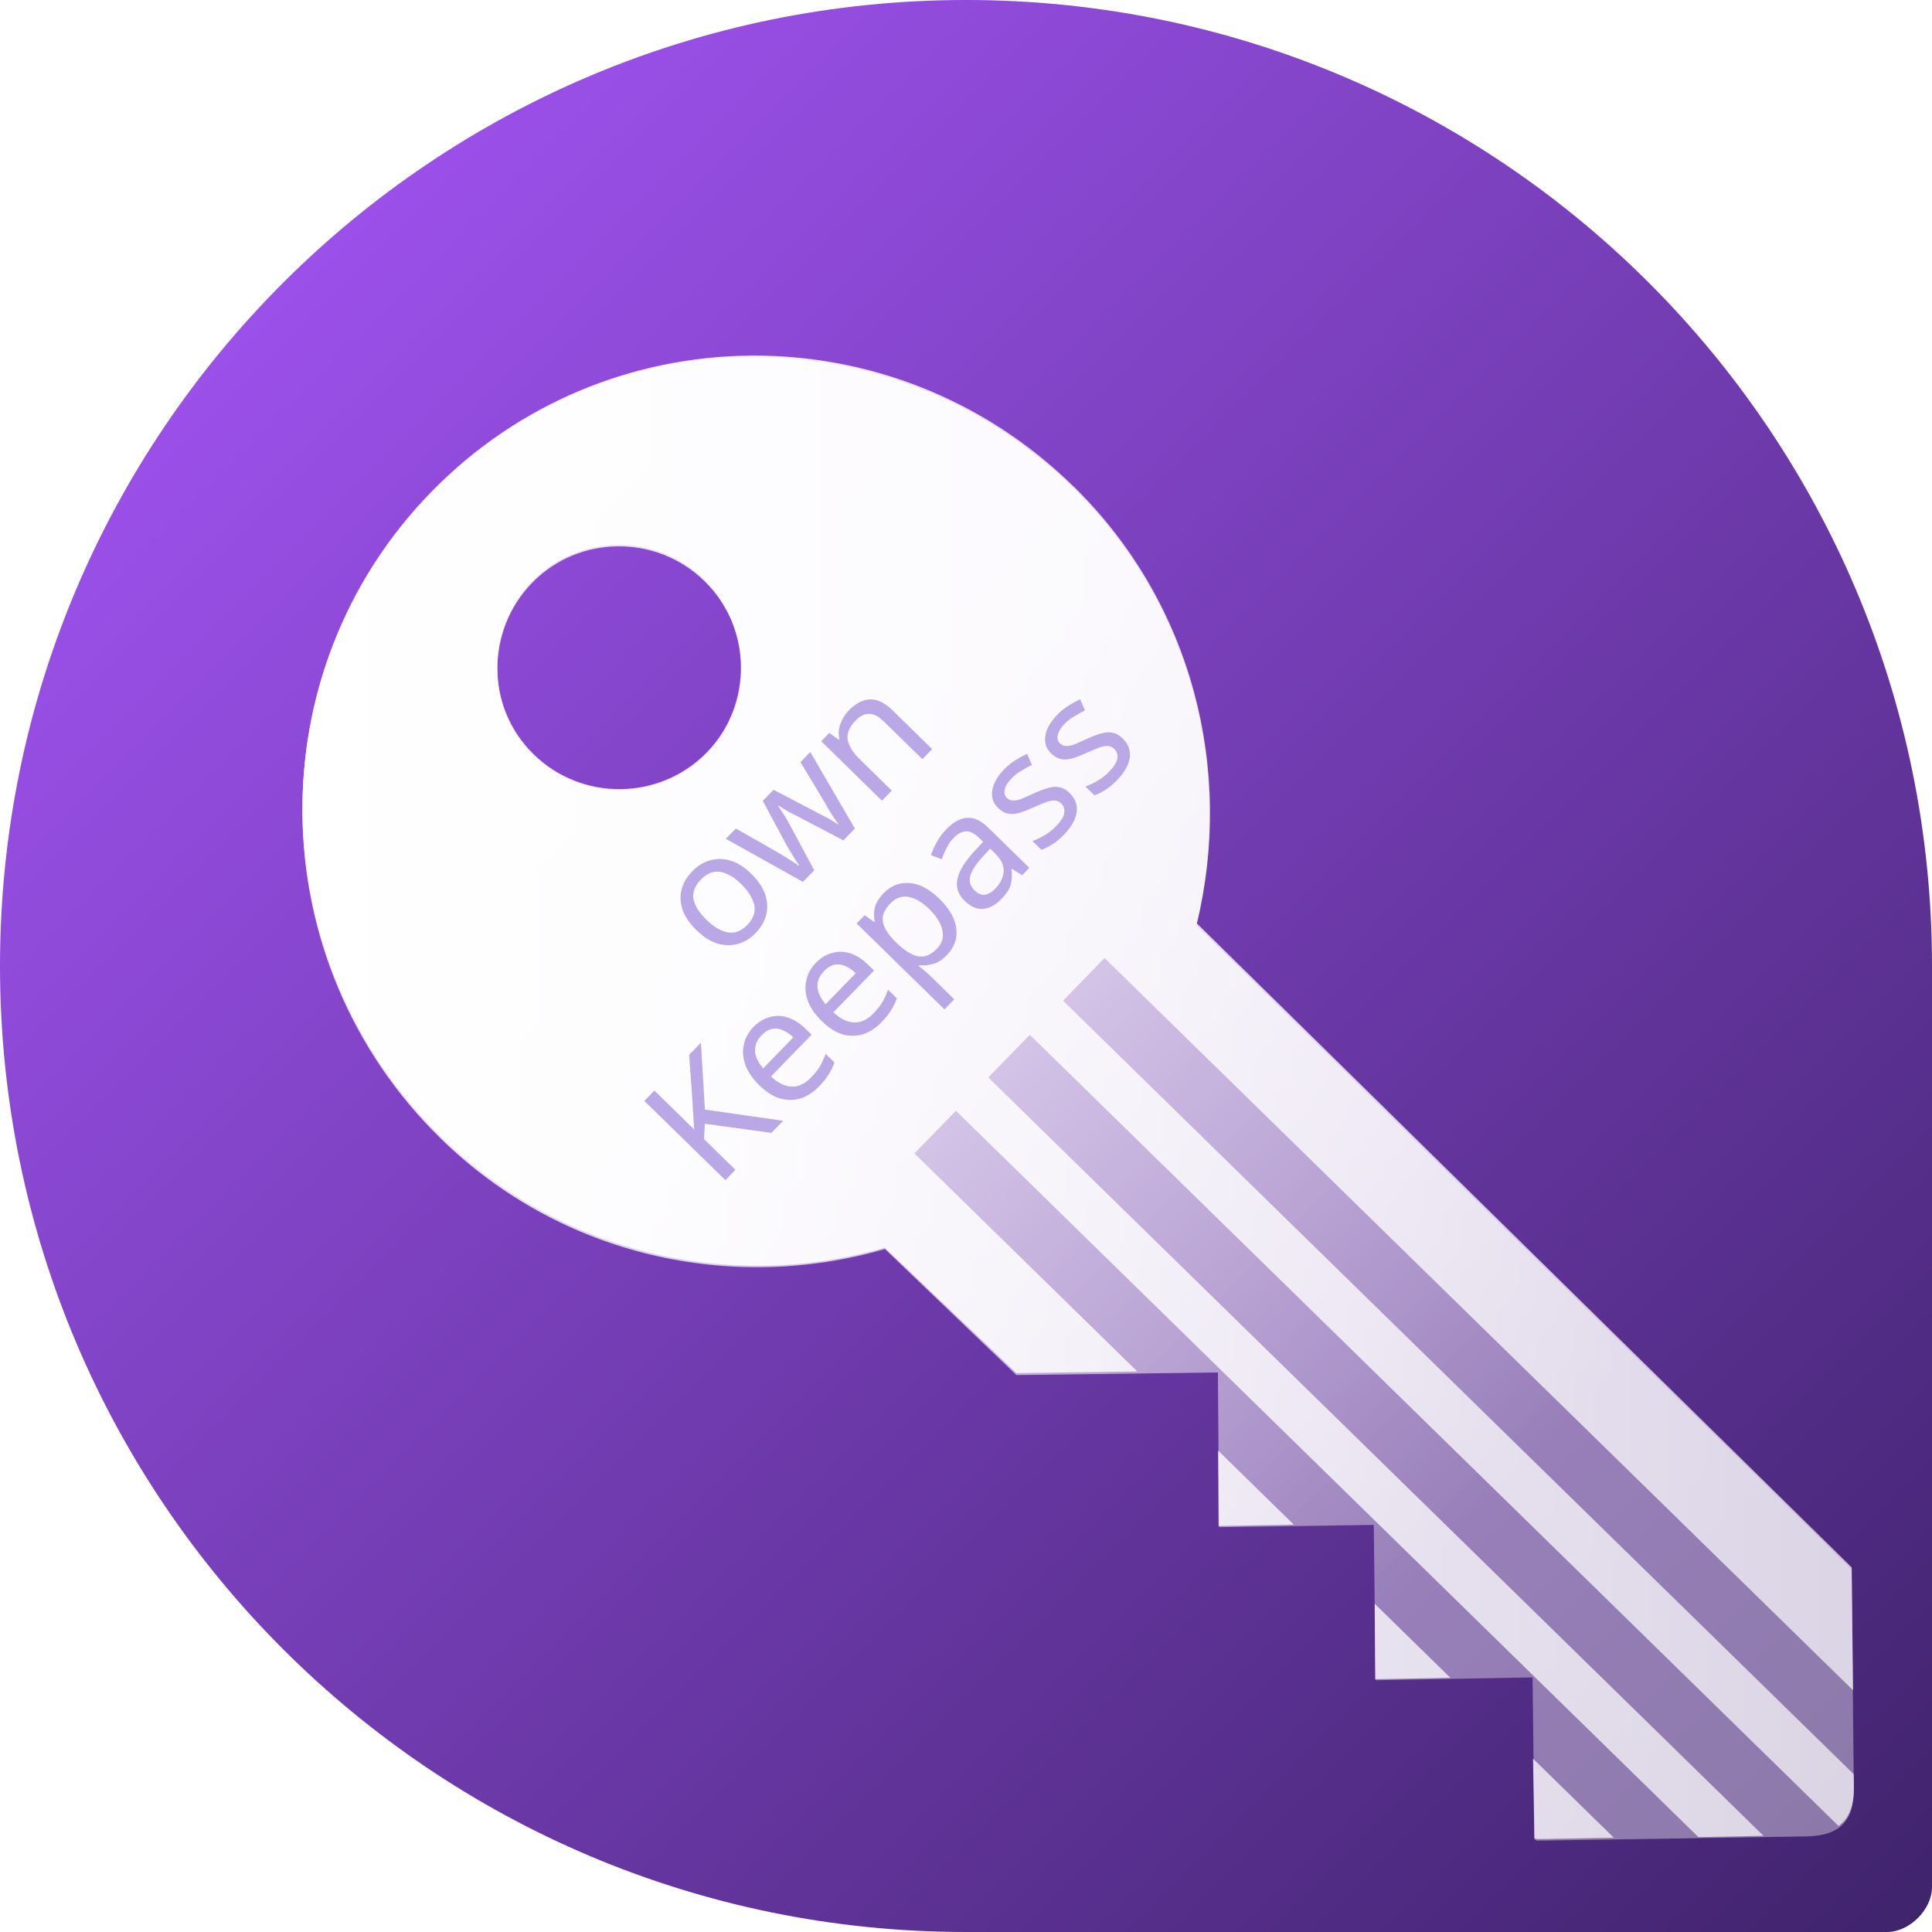
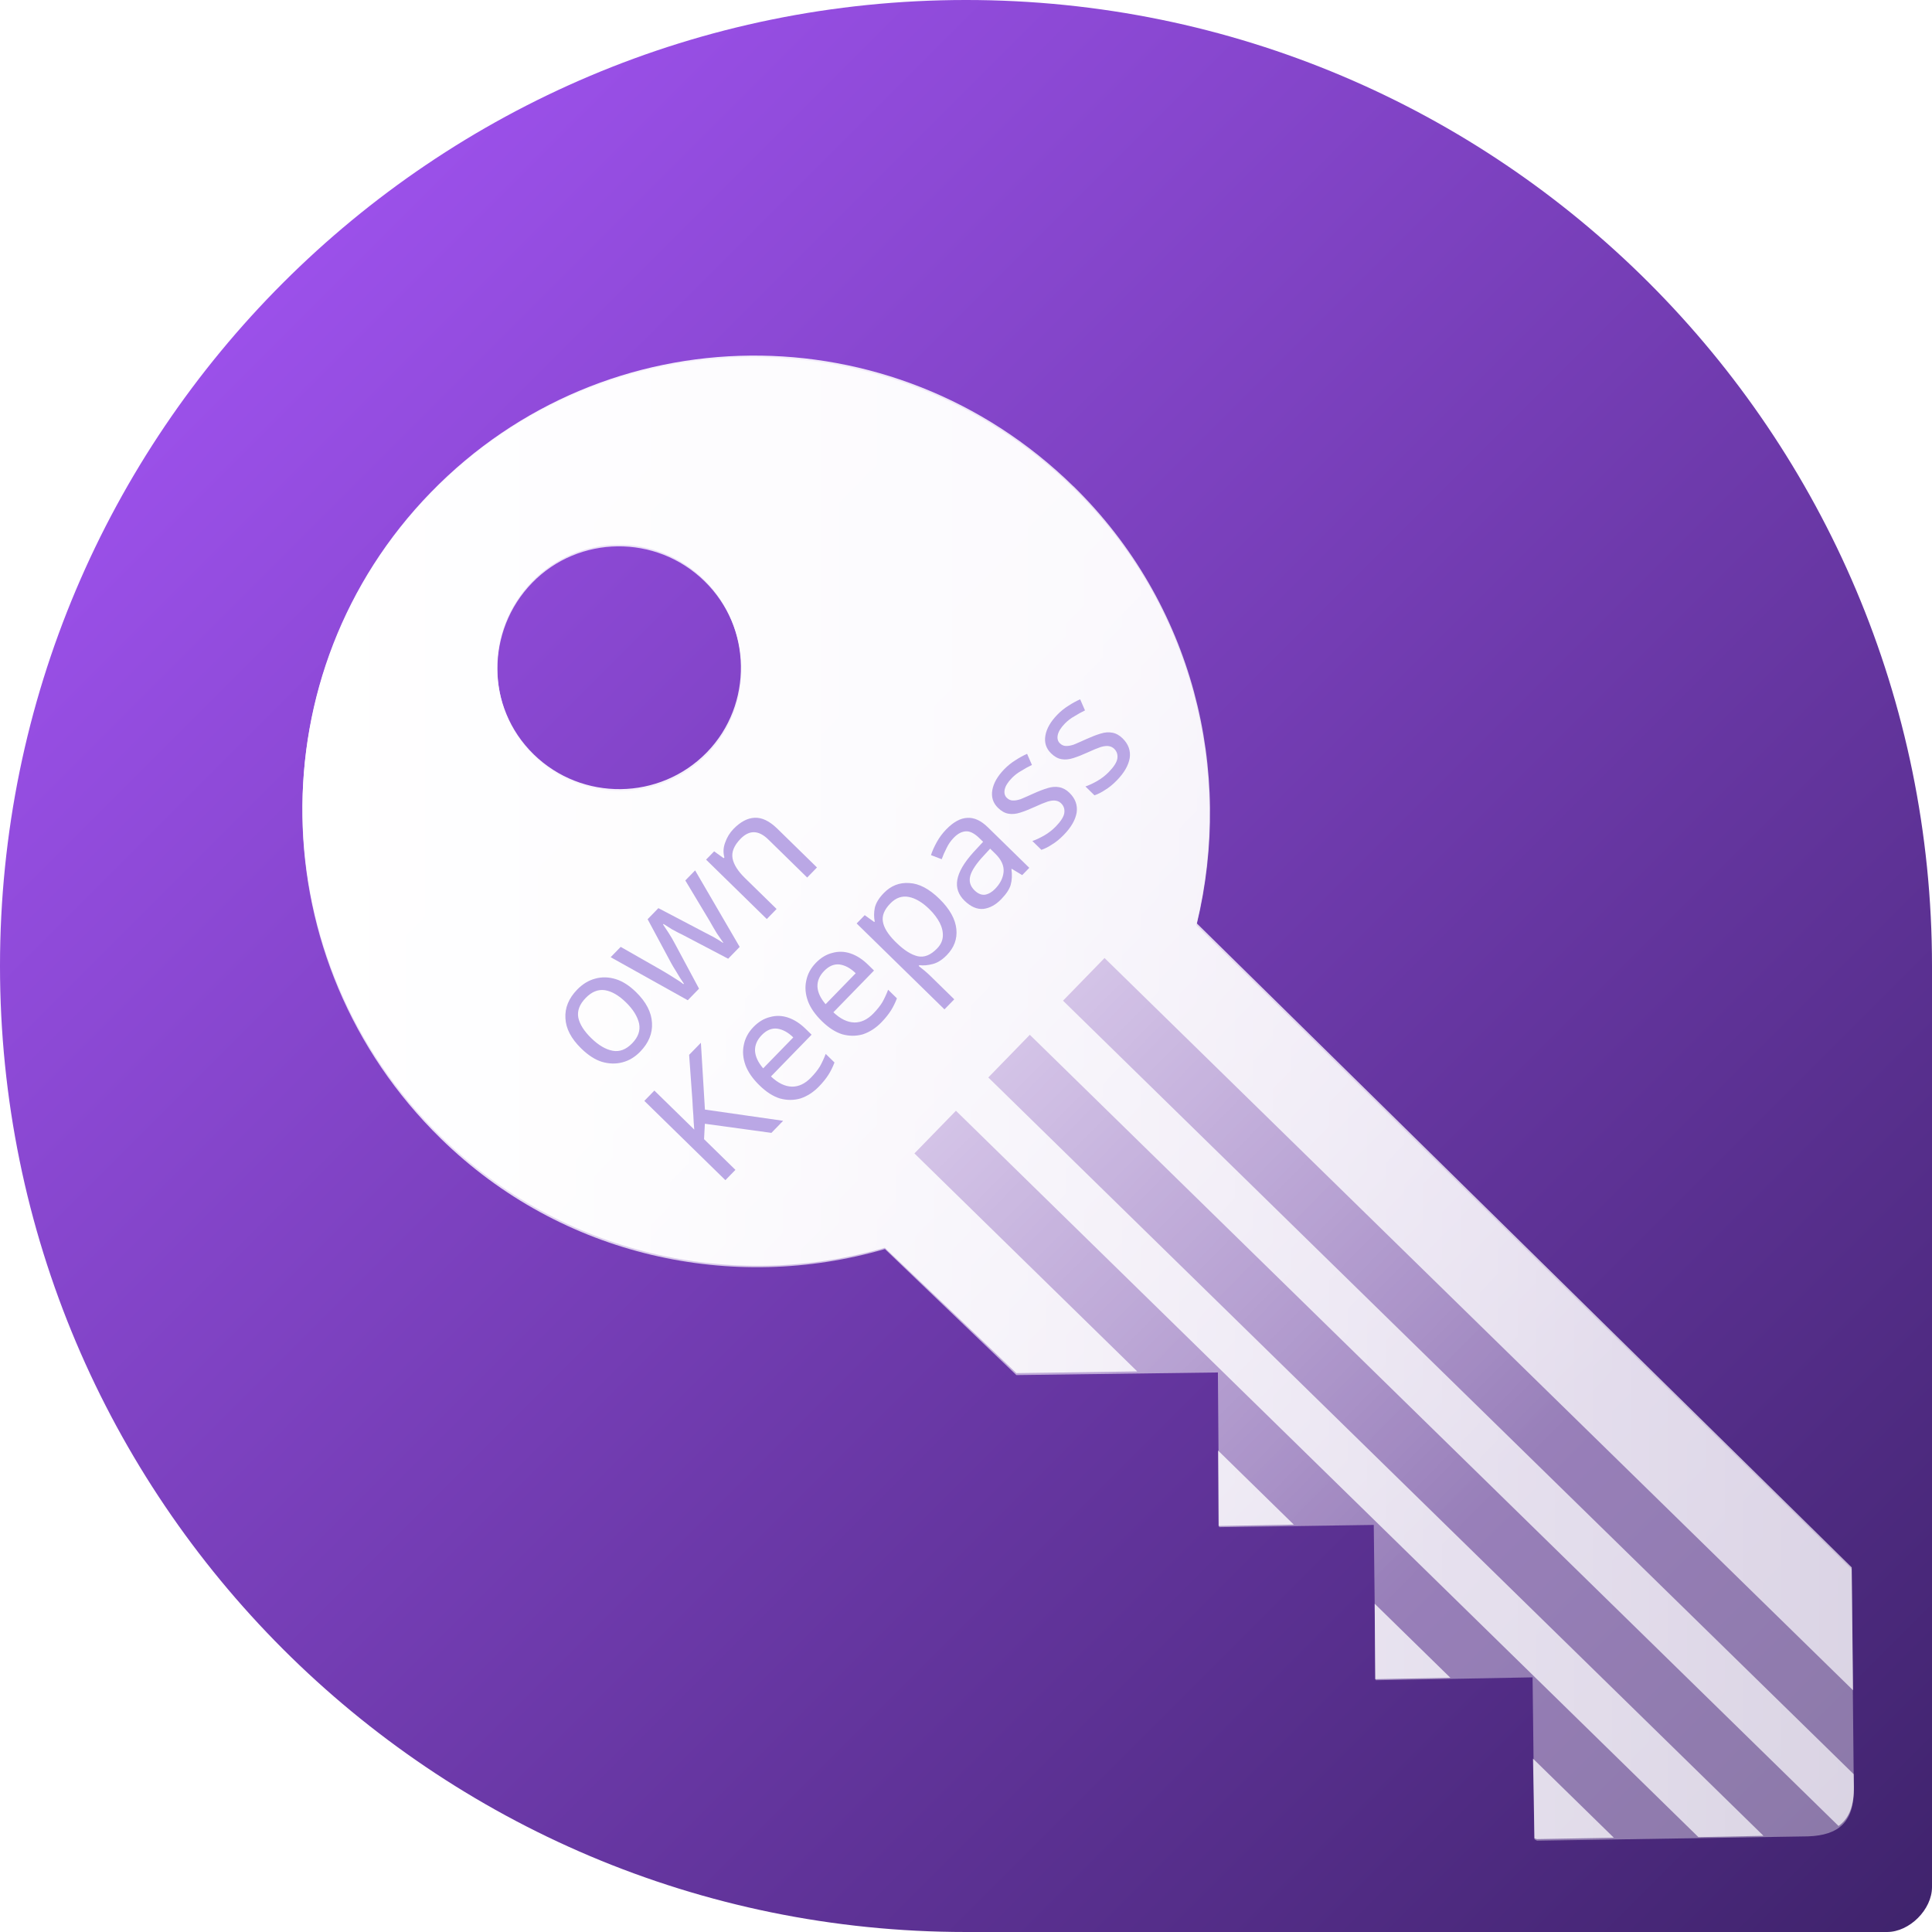
- <svg xmlns="http://www.w3.org/2000/svg" xmlns:xlink="http://www.w3.org/1999/xlink" width="86" height="86" id="svg2" version="1.1">
+ <svg xmlns="http://www.w3.org/2000/svg" xmlns:xlink="http://www.w3.org/1999/xlink" id="svg2" width="86" height="86" version="1.1">
  <defs id="defs4">
    <linearGradient id="linearGradient3905">
-       <stop style="stop-color:#ffffff;stop-opacity:0.438;" offset="0" id="stop3907" />
-       <stop style="stop-color:#ffffff;stop-opacity:0.508;" offset="1" id="stop3909" />
+       <stop style="stop-color:#fff;stop-opacity:.438" id="stop3907" offset="0" />
+       <stop style="stop-color:#fff;stop-opacity:.508" id="stop3909" offset="1" />
    </linearGradient>
    <linearGradient id="linearGradient3897">
-       <stop style="stop-color:#ffffff;stop-opacity:0.708;" offset="0" id="stop3899" />
-       <stop style="stop-color:#ffffff;stop-opacity:0;" offset="1" id="stop3901" />
+       <stop style="stop-color:#fff;stop-opacity:.708" id="stop3899" offset="0" />
+       <stop style="stop-color:#fff;stop-opacity:0" id="stop3901" offset="1" />
    </linearGradient>
    <linearGradient id="linearGradient3889">
-       <stop style="stop-color:#ffffff;stop-opacity:1;" offset="0" id="stop3891" />
-       <stop style="stop-color:#ffffff;stop-opacity:0.462;" offset="1" id="stop3893" />
+       <stop style="stop-color:#fff;stop-opacity:1" id="stop3891" offset="0" />
+       <stop style="stop-color:#fff;stop-opacity:.462" id="stop3893" offset="1" />
    </linearGradient>
    <linearGradient id="linearGradient5376">
-       <stop style="stop-color:#b9b9b9;stop-opacity:1;" offset="0" id="stop5378" />
-       <stop style="stop-color:#b9b9b9;stop-opacity:0;" offset="1" id="stop5380" />
+       <stop style="stop-color:#b9b9b9;stop-opacity:1" id="stop5378" offset="0" />
+       <stop style="stop-color:#b9b9b9;stop-opacity:0" id="stop5380" offset="1" />
    </linearGradient>
    <linearGradient id="linearGradient3885">
-       <stop style="stop-color:#ffffff;stop-opacity:1;" offset="0" id="stop3887" />
-       <stop style="stop-color:#ffffff;stop-opacity:0.677;" offset="1" id="stop3889" />
+       <stop style="stop-color:#fff;stop-opacity:1" id="stop3887" offset="0" />
+       <stop style="stop-color:#fff;stop-opacity:.677" id="stop3889" offset="1" />
    </linearGradient>
    <linearGradient id="linearGradient3869">
-       <stop style="stop-color:#ffffff;stop-opacity:1;" offset="0" id="stop3871" />
-       <stop style="stop-color:#ffffff;stop-opacity:0;" offset="1" id="stop3873" />
+       <stop style="stop-color:#fff;stop-opacity:1" id="stop3871" offset="0" />
+       <stop style="stop-color:#fff;stop-opacity:0" id="stop3873" offset="1" />
    </linearGradient>
    <linearGradient id="linearGradient3791">
-       <stop style="stop-color:#ffffff;stop-opacity:1;" offset="0" id="stop3793" />
-       <stop style="stop-color:#ffffff;stop-opacity:0.662;" offset="1" id="stop3795" />
+       <stop style="stop-color:#fff;stop-opacity:1" id="stop3793" offset="0" />
+       <stop style="stop-color:#fff;stop-opacity:.662" id="stop3795" offset="1" />
    </linearGradient>
    <linearGradient id="linearGradient3783">
-       <stop style="stop-color:#ffffff;stop-opacity:0.823;" offset="0" id="stop3785" />
-       <stop style="stop-color:#ffffff;stop-opacity:0.385;" offset="1" id="stop3787" />
+       <stop style="stop-color:#fff;stop-opacity:.823" id="stop3785" offset="0" />
+       <stop style="stop-color:#fff;stop-opacity:.385" id="stop3787" offset="1" />
    </linearGradient>
    <linearGradient id="linearGradient3775">
-       <stop style="stop-color:#ffffff;stop-opacity:1;" offset="0" id="stop3777" />
-       <stop style="stop-color:#ffffff;stop-opacity:0.408;" offset="1" id="stop3779" />
+       <stop style="stop-color:#fff;stop-opacity:1" id="stop3777" offset="0" />
+       <stop style="stop-color:#fff;stop-opacity:.408" id="stop3779" offset="1" />
    </linearGradient>
    <linearGradient id="linearGradient3759">
-       <stop style="stop-color:#ab58ff;stop-opacity:1;" offset="0" id="stop3761" />
-       <stop style="stop-color:#3f236c;stop-opacity:1;" offset="1" id="stop3763" />
+       <stop style="stop-color:#ab58ff;stop-opacity:1" id="stop3761" offset="0" />
+       <stop style="stop-color:#3f236c;stop-opacity:1" id="stop3763" offset="1" />
    </linearGradient>
-     <linearGradient xlink:href="#linearGradient3759" id="linearGradient3765" x1="86" y1="0" x2="0" y2="86" gradientUnits="userSpaceOnUse" />
-     <linearGradient xlink:href="#linearGradient3759" id="linearGradient4487" x1="85" y1="-13" x2="0" y2="72" gradientUnits="userSpaceOnUse" />
-     <linearGradient xlink:href="#linearGradient3759" id="linearGradient5742" x1="86" y1="0" x2="0" y2="86" gradientUnits="userSpaceOnUse" gradientTransform="matrix(-1,0,0,1,86,966.3622)" />
-     <linearGradient xlink:href="#linearGradient3783" id="linearGradient3789" x1="36.782" y1="1004.302" x2="66.235" y2="1033.174" gradientUnits="userSpaceOnUse" />
-     <linearGradient xlink:href="#linearGradient3885" id="linearGradient3891" x1="13.464" y1="1015.208" x2="82.523" y2="1015.208" gradientUnits="userSpaceOnUse" />
-     <linearGradient xlink:href="#linearGradient5376" id="linearGradient5382" x1="-706.578" y1="727.997" x2="-679.899" y2="727.997" gradientUnits="userSpaceOnUse" />
+     <linearGradient id="linearGradient3765" x1="86" x2="0" y1="0" y2="86" gradientUnits="userSpaceOnUse" xlink:href="#linearGradient3759" />
+     <linearGradient id="linearGradient4487" x1="85" x2="0" y1="-13" y2="72" gradientUnits="userSpaceOnUse" xlink:href="#linearGradient3759" />
+     <linearGradient id="linearGradient5742" x1="86" x2="0" y1="0" y2="86" gradientTransform="matrix(-1,0,0,1,86,966.3622)" gradientUnits="userSpaceOnUse" xlink:href="#linearGradient3759" />
+     <linearGradient id="linearGradient3789" x1="36.782" x2="66.235" y1="1004.302" y2="1033.174" gradientUnits="userSpaceOnUse" xlink:href="#linearGradient3783" />
+     <linearGradient id="linearGradient3891" x1="13.464" x2="82.523" y1="1015.208" y2="1015.208" gradientUnits="userSpaceOnUse" xlink:href="#linearGradient3885" />
+     <linearGradient id="linearGradient5382" x1="-706.578" x2="-679.899" y1="727.997" y2="727.997" gradientUnits="userSpaceOnUse" xlink:href="#linearGradient5376" />
  </defs>
  <g id="layer1" transform="translate(0,-966.3622)">
-     <path style="fill:url(#linearGradient5742);fill-opacity:1.0;stroke:none" d="m 0,1009.362 c 0,23.748 19.252,43 43,43 11.513,0 41,0 41,0 1,0 2,-1 2,-2 0,0 0,-29.978 0,-41 0,-23.748 -19.252,-43 -43,-43 -23.748,0 -43,19.252 -43,43 z" id="path5226" />
+     <path style="fill:url(#linearGradient5742);fill-opacity:1;stroke:none" id="path5226" d="m 0,1009.362 c 0,23.748 19.252,43 43,43 11.513,0 41,0 41,0 1,0 2,-1 2,-2 0,0 0,-29.978 0,-41 0,-23.748 -19.252,-43 -43,-43 -23.748,0 -43,19.252 -43,43 z" />
    <path id="path4890" d="m 68.301,1048.17 -0.086,-7.213 -6.988,0.129 -0.081,-6.914 -6.886,0.099 -0.052,-6.886 -8.971,0.117 -5.85,-5.612 c -6.746,1.964 -14.366,0.371 -19.772,-4.917 -8.035,-7.861 -8.236,-20.7 -0.45,-28.703 7.787,-8.003 20.583,-8.108 28.618,-0.247 5.35,5.234 7.096,12.676 5.461,19.455 l 29.173,28.668 0.097,9.743 c 0.024,1.512 -0.675,2.096 -2.033,2.146 l -13.017,0.126 M 23.771,999.959 c 2.155,2.108 5.627,2.05 7.715,-0.096 2.061,-2.118 2.026,-5.589 -0.13,-7.699 -2.156,-2.109 -5.608,-2.05 -7.669,0.069 -2.088,2.146 -2.071,5.618 0.084,7.727 z" style="fill:none;stroke:none;stroke-width:1.905;stroke-miterlimit:4;stroke-opacity:1;stroke-dasharray:none;display:inline;enable-background:new" />
    <path id="path4890-3-7" d="m 68.306,1048.24 -0.086,-7.213 -6.988,0.129 -0.081,-6.914 -6.886,0.099 -0.052,-6.886 -8.971,0.117 -5.85,-5.612 c -6.746,1.964 -14.366,0.371 -19.772,-4.917 -8.035,-7.861 -8.236,-20.7 -0.45,-28.703 7.787,-8.003 20.583,-8.108 28.618,-0.247 5.35,5.234 7.096,12.676 5.461,19.455 l 29.173,28.668 0.097,9.743 c 0.024,1.512 -0.675,2.096 -2.033,2.146 l -12.069,0.193 m -44.642,-48.27 c 2.155,2.108 5.627,2.05 7.715,-0.096 2.061,-2.118 2.026,-5.589 -0.13,-7.699 -2.156,-2.109 -5.608,-2.05 -7.669,0.069 -2.088,2.146 -2.071,5.618 0.084,7.727 z" style="fill:url(#linearGradient3789);fill-opacity:1;display:inline;enable-background:new" />
-     <path style="fill:url(#linearGradient3891);fill-opacity:1;display:inline;enable-background:new" d="m 47.776,988.005 c -8.035,-7.861 -20.807,-7.732 -28.594,0.27 -7.787,8.003 -7.6,20.809 0.435,28.67 5.406,5.289 13.023,6.923 19.769,4.958 l 5.857,5.581 5.38,-0.075 -9.919,-9.704 1.848,-1.899 33.05,32.333 2.897,-0.058 -34.506,-33.757 1.848,-1.899 35.999,35.218 c 0.467,-0.334 0.697,-0.894 0.683,-1.778 l -0.009,-0.528 -35.195,-34.431 1.848,-1.899 33.319,32.595 -0.06,-5.47 -29.147,-28.663 c 1.634,-6.779 -0.152,-14.233 -5.502,-19.467 z m -16.446,4.149 c 2.156,2.109 2.198,5.577 0.137,7.695 -2.088,2.146 -5.558,2.198 -7.713,0.09 -2.155,-2.108 -2.15,-5.55 -0.062,-7.696 2.061,-2.118 5.481,-2.199 7.637,-0.09 z m 22.892,38.778 0.022,3.358 3.348,-0.061 -3.37,-3.297 z m 6.97,6.819 0.022,3.357 3.348,-0.061 -3.37,-3.297 z m 7.047,6.894 0.063,3.546 0.113,0.036 3.423,-0.061 -3.6,-3.522 z" id="path4890-3" />
-     <text xml:space="preserve" style="font-size:7.068px;font-style:normal;font-variant:normal;font-weight:500;font-stretch:normal;line-height:96%;letter-spacing:0px;word-spacing:0px;fill:#baa7e5;fill-opacity:1;stroke:none;display:inline;enable-background:new;font-family:Ubuntu;-inkscape-font-specification:Ubuntu Medium" x="-706.415" y="726.931" id="text5019" transform="matrix(0.6973943,-0.7167368,0.7147994,0.6992845,0,0)">
-       <tspan id="tspan5021" x="-706.415" y="726.931" style="fill:#baa7e5;fill-opacity:1">    own</tspan>
-       <tspan x="-706.415" y="733.716" id="tspan5065" style="fill:#baa7e5;fill-opacity:1">Keepass</tspan>
+     <path style="fill:url(#linearGradient3891);fill-opacity:1;display:inline;enable-background:new" id="path4890-3" d="m 47.776,988.005 c -8.035,-7.861 -20.807,-7.732 -28.594,0.27 -7.787,8.003 -7.6,20.809 0.435,28.67 5.406,5.289 13.023,6.923 19.769,4.958 l 5.857,5.581 5.38,-0.075 -9.919,-9.704 1.848,-1.899 33.05,32.333 2.897,-0.058 -34.506,-33.757 1.848,-1.899 35.999,35.218 c 0.467,-0.334 0.697,-0.894 0.683,-1.778 l -0.009,-0.528 -35.195,-34.431 1.848,-1.899 33.319,32.595 -0.06,-5.47 -29.147,-28.663 c 1.634,-6.779 -0.152,-14.233 -5.502,-19.467 z m -16.446,4.149 c 2.156,2.109 2.198,5.577 0.137,7.695 -2.088,2.146 -5.558,2.198 -7.713,0.09 -2.155,-2.108 -2.15,-5.55 -0.062,-7.696 2.061,-2.118 5.481,-2.199 7.637,-0.09 z m 22.892,38.778 0.022,3.358 3.348,-0.061 -3.37,-3.297 z m 6.97,6.819 0.022,3.357 3.348,-0.061 -3.37,-3.297 z m 7.047,6.894 0.063,3.546 0.113,0.036 3.423,-0.061 -3.6,-3.522 z" />
+     <text style="font-size:7.068px;font-style:normal;font-variant:normal;font-weight:500;font-stretch:normal;line-height:96%;letter-spacing:0;word-spacing:0;fill:#baa7e5;fill-opacity:1;stroke:none;display:inline;enable-background:new;font-family:Ubuntu;-inkscape-font-specification:Ubuntu Medium" id="text5019" x="-706.415" y="726.931" transform="matrix(0.6973943,-0.7167368,0.7147994,0.6992845,0,0)" xml:space="preserve">
+       <tspan id="tspan5021" x="-706.415" y="726.931" style="fill:#baa7e5;fill-opacity:1">own</tspan>
+       <tspan id="tspan5065" x="-706.415" y="733.716" style="fill:#baa7e5;fill-opacity:1">Keepass</tspan>
    </text>
  </g>
</svg>
